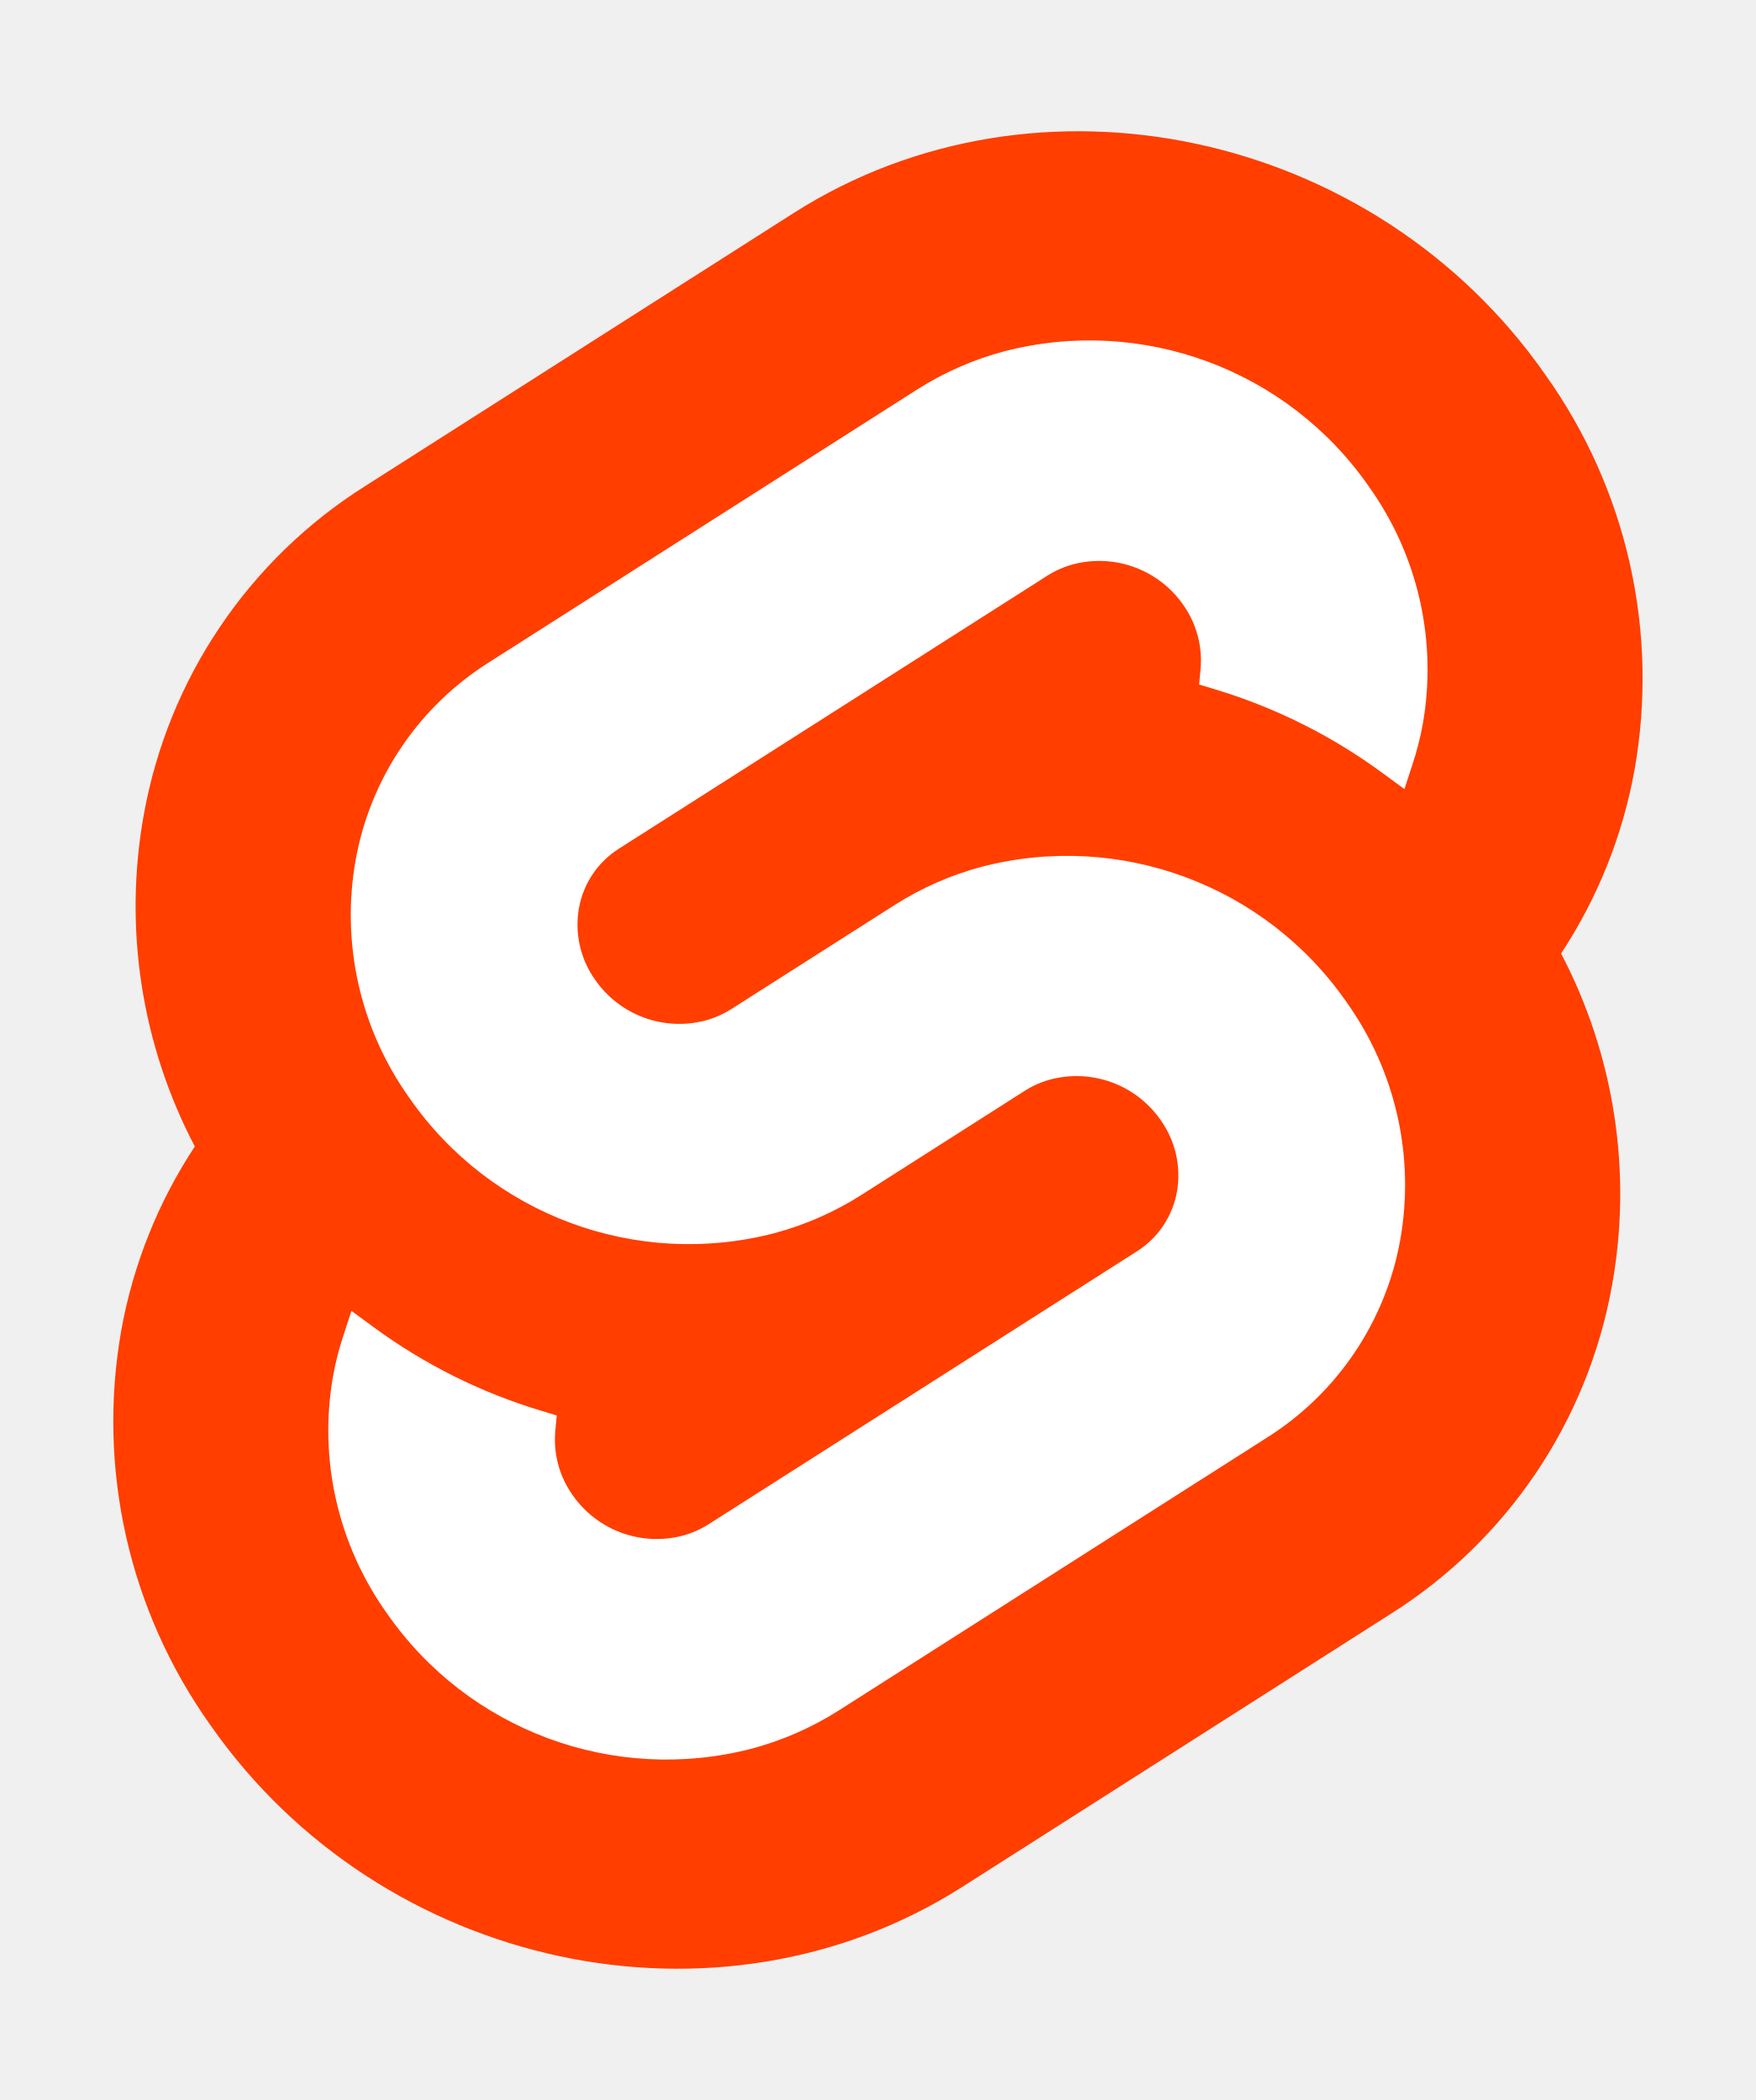
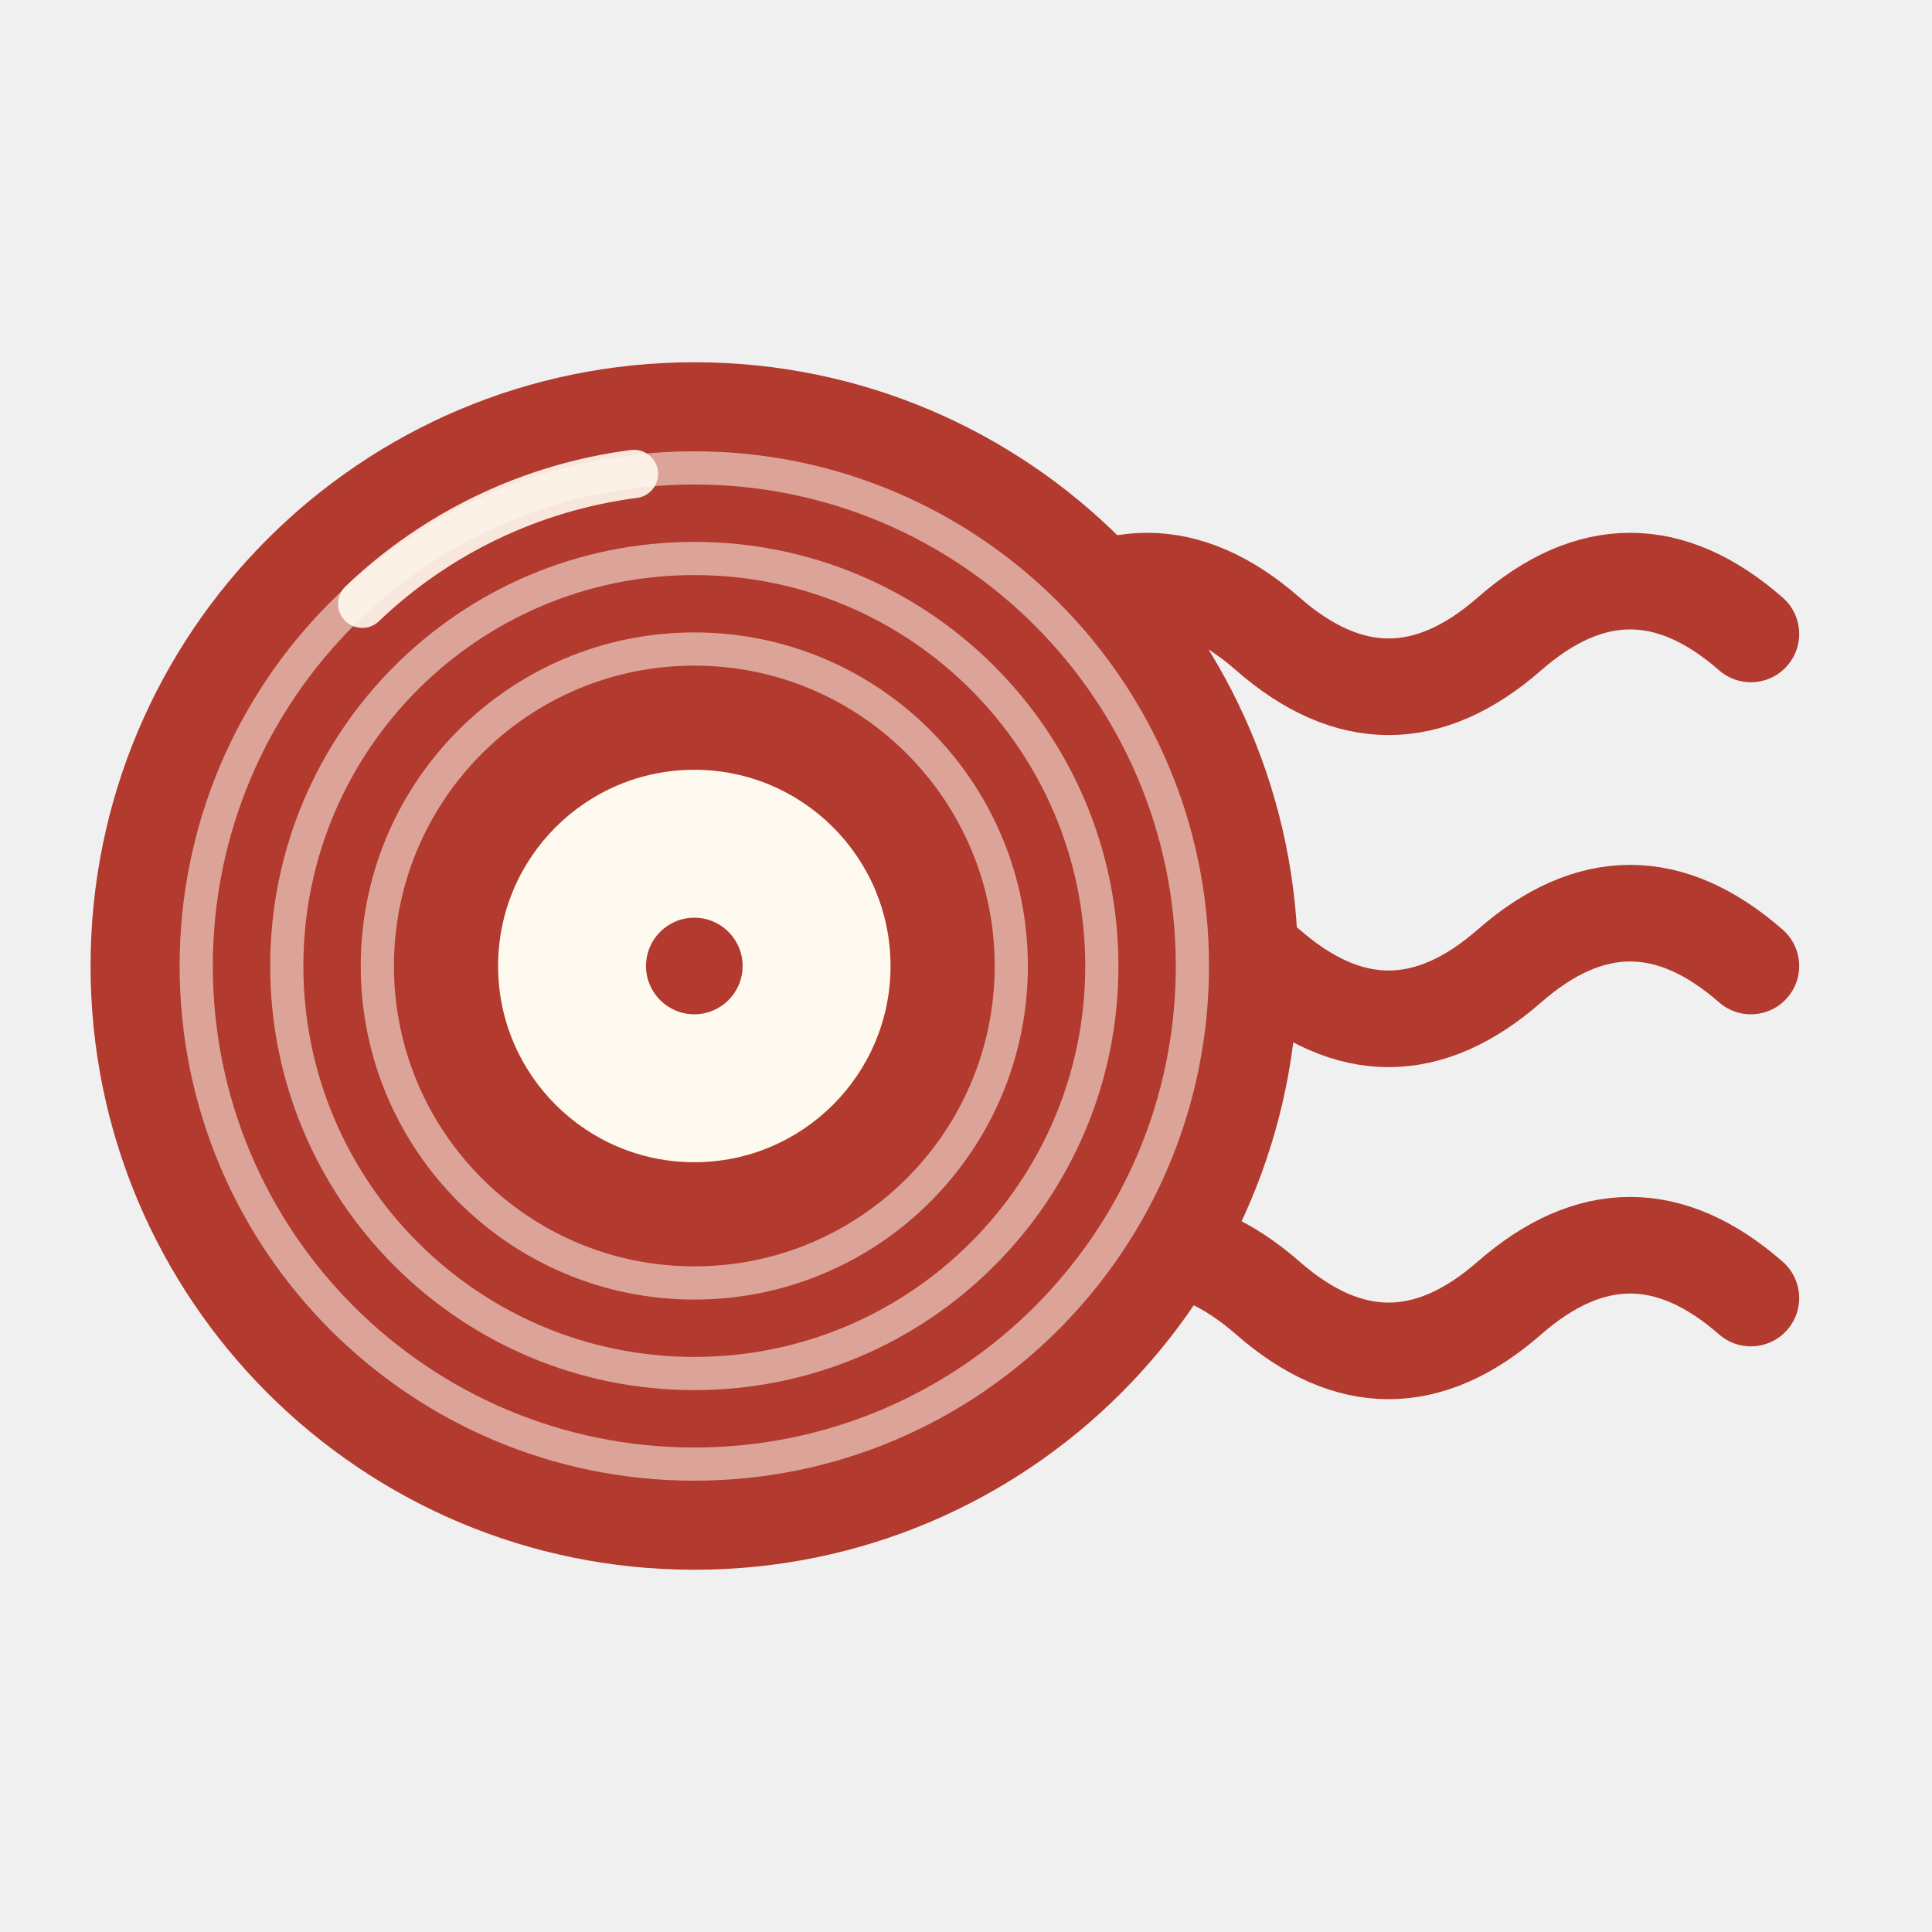
- <svg xmlns="http://www.w3.org/2000/svg" width="107" height="128" viewBox="0 0 107 128">
-   <path d="M94.157 22.819c-10.4-14.885-30.94-19.297-45.792-9.835L22.282 29.608A29.92 29.92 0 0 0 8.764 49.65a31.5 31.5 0 0 0 3.108 20.231 30 30 0 0 0-4.477 11.183 31.9 31.9 0 0 0 5.448 24.116c10.402 14.887 30.942 19.297 45.791 9.835l26.083-16.624A29.92 29.92 0 0 0 98.235 78.35a31.53 31.53 0 0 0-3.105-20.232 30 30 0 0 0 4.474-11.182 31.88 31.88 0 0 0-5.447-24.116" style="fill:#ff3e00" />
-   <path d="M45.817 106.582a20.72 20.72 0 0 1-22.237-8.243 19.17 19.17 0 0 1-3.277-14.503 18 18 0 0 1 .624-2.435l.49-1.498 1.337.981a33.6 33.6 0 0 0 10.203 5.098l.97.294-.09.968a5.85 5.85 0 0 0 1.052 3.878 6.24 6.24 0 0 0 6.695 2.485 5.8 5.8 0 0 0 1.603-.704L69.27 76.28a5.43 5.43 0 0 0 2.45-3.631 5.8 5.8 0 0 0-.987-4.371 6.24 6.24 0 0 0-6.698-2.487 5.7 5.7 0 0 0-1.6.704l-9.953 6.345a19 19 0 0 1-5.296 2.326 20.72 20.72 0 0 1-22.237-8.243 19.17 19.17 0 0 1-3.277-14.502 17.99 17.99 0 0 1 8.13-12.052l26.081-16.623a19 19 0 0 1 5.3-2.329 20.72 20.72 0 0 1 22.237 8.243 19.17 19.17 0 0 1 3.277 14.503 18 18 0 0 1-.624 2.435l-.49 1.498-1.337-.98a33.6 33.6 0 0 0-10.203-5.1l-.97-.294.09-.968a5.86 5.86 0 0 0-1.052-3.878 6.24 6.24 0 0 0-6.696-2.485 5.8 5.8 0 0 0-1.602.704L37.73 51.72a5.42 5.42 0 0 0-2.449 3.63 5.79 5.79 0 0 0 .986 4.372 6.24 6.24 0 0 0 6.698 2.486 5.8 5.8 0 0 0 1.602-.704l9.952-6.342a19 19 0 0 1 5.295-2.328 20.72 20.72 0 0 1 22.237 8.242 19.17 19.17 0 0 1 3.277 14.503 18 18 0 0 1-8.13 12.053l-26.081 16.622a19 19 0 0 1-5.3 2.328" style="fill:#fff" />
+ <svg xmlns="http://www.w3.org/2000/svg" viewBox="0 0 64 64" fill="none" stroke-linecap="round">
+   <style>
+     .ink { stroke: #b23a2e; } .disc { fill: #b23a2e; } .paper { fill: #fffaf0; } .groove { stroke: #fffaf0; }
+     @media (prefers-color-scheme: dark) {
+       .ink { stroke: #f08a7a; } .disc { fill: #f08a7a; } .paper { fill: #0f1d1c; } .groove { stroke: #0f1d1c; }
+     }
+   </style>
+   <g class="ink" stroke-width="3.2">
+     <path d="M34 21 q4 -3.5 8 0 t8 0 t8 0" />
+     <path d="M34 32 q4 -3.5 8 0 t8 0 t8 0" />
+     <path d="M34 43 q4 -3.5 8 0 t8 0 t8 0" />
+   </g>
+   <circle class="disc" cx="23" cy="32" r="20" />
+   <g class="groove" stroke-width="1.1" opacity=".55">
+     <circle cx="23" cy="32" r="16.5" />
+     <circle cx="23" cy="32" r="13.5" />
+     <circle cx="23" cy="32" r="10.5" />
+   </g>
+   <circle class="paper" cx="23" cy="32" r="6.5" />
+   <circle class="disc" cx="23" cy="32" r="1.6" />
+   <path class="groove" d="M12 20 a16 16 0 0 1 9 -4.3" stroke-width="1.6" opacity=".9" />
</svg>
